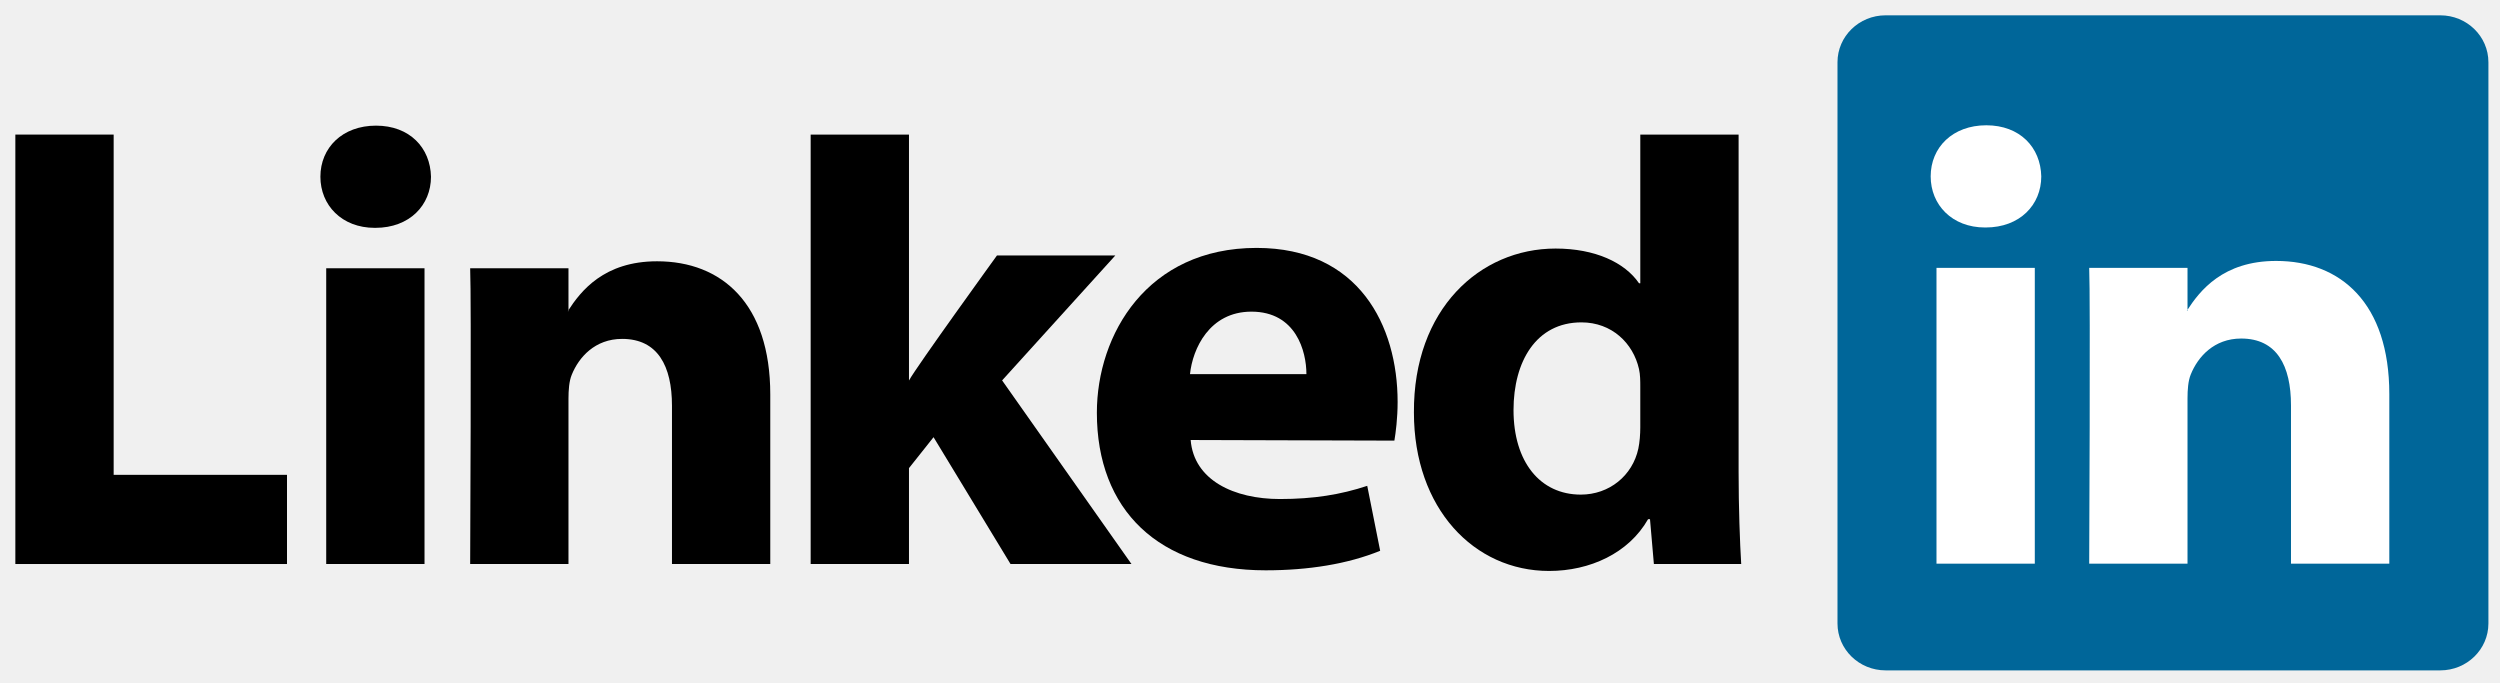
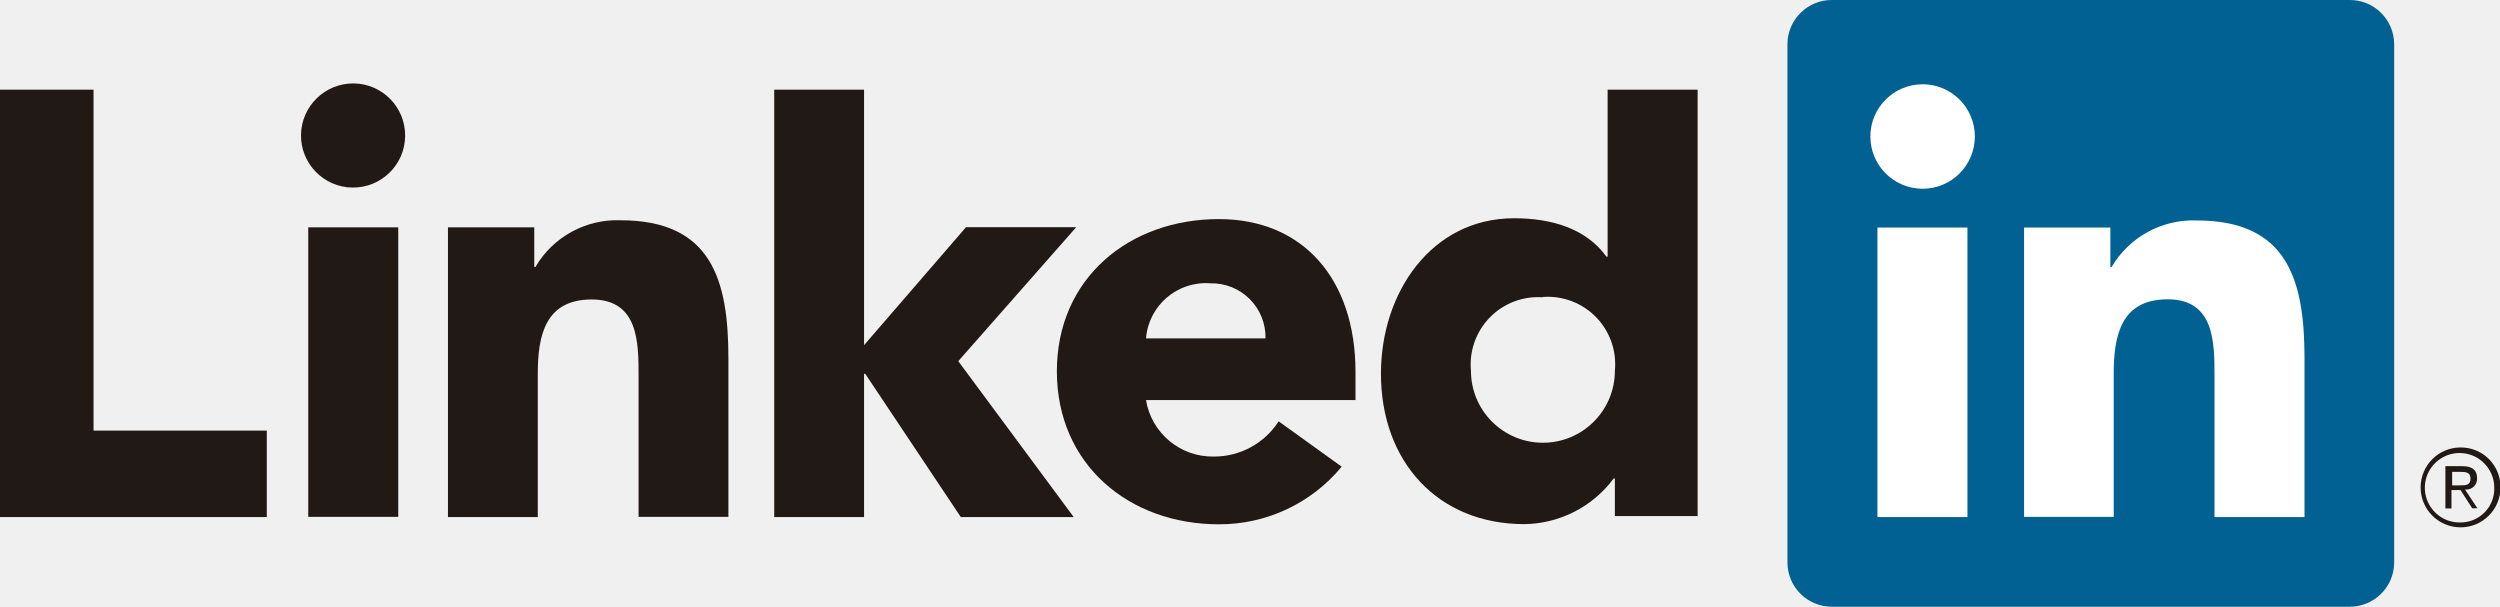
- <svg xmlns="http://www.w3.org/2000/svg" width="291" height="79.46" id="svg3070" version="1.1">
-   <defs id="defs3072" />
-   <g id="layer1" transform="translate(-200.552,-393.9623)">
-     <g transform="matrix(1.018827,0,0,-1.018827,170.5996,498.0329)" id="g3019">
-       <path d="m 239.33,95.036 c 0,2.96 2.46,5.361 5.496,5.361 l 63.376,0 c 3.035,0 5.496,-2.401 5.496,-5.361 l 0,-64.117 c 0,-2.961 -2.461,-5.361 -5.496,-5.361 l -63.376,0 c -3.035,0 -5.496,2.4 -5.496,5.361 l 0,64.117 z" style="fill:#006699;fill-opacity:1;fill-rule:nonzero;stroke:none" id="path14" />
-       <path d="m 31.152,37.709 31.036,0 0,10.189 -19.804,0 0,38.874 -11.231,0 0,-49.063 z" style="fill:#000000;fill-opacity:1;fill-rule:evenodd;stroke:none" id="path16" />
-       <path d="m 77.9,37.709 0,33.793 -11.232,0 0,-33.793 11.232,0 z m -5.616,38.407 c 3.917,0 6.355,2.595 6.355,5.84 -0.073,3.315 -2.438,5.837 -6.28,5.837 -3.843,0 -6.355,-2.522 -6.355,-5.837 0,-3.245 2.438,-5.84 6.207,-5.84 l 0.073,0 z" style="fill:#000000;fill-opacity:1;fill-rule:evenodd;stroke:none" id="path18" />
-       <path d="m 83.115,37.709 11.232,0 0,18.872 c 0,1.01 0.073,2.019 0.37,2.741 0.811,2.017 2.66,4.107 5.763,4.107 4.065,0 5.691,-3.1 5.691,-7.64 l 0,-18.08 11.231,0 0,19.377 c 0,10.38 -5.542,15.21 -12.932,15.21 -6.059,0 -8.72,-3.387 -10.198,-5.694 l 0.075,0 0,4.9 -11.232,0 c 0.147,-3.171 0,-33.793 0,-33.793 z" style="fill:#000000;fill-opacity:1;fill-rule:evenodd;stroke:none" id="path20" />
-       <path d="m 133.249,86.772 -11.233,0 0,-49.063 11.233,0 0,10.956 2.807,3.534 8.794,-14.49 13.818,0 -14.778,20.977 12.932,14.272 -13.523,0 c 0,0 -9.237,-12.769 -10.05,-14.283 l 0,28.097 z" style="fill:#000000;fill-opacity:1;fill-rule:evenodd;stroke:none" id="path22" />
-       <path d="m 188.706,51.805 c 0.147,0.868 0.37,2.533 0.37,4.415 0,8.736 -4.435,17.604 -16.109,17.604 -12.489,0 -18.252,-9.877 -18.252,-18.835 0,-11.08 7.02,-18 19.287,-18 4.877,0 9.384,0.72 13.08,2.234 l -1.478,7.418 c -3.029,-1.005 -6.133,-1.507 -9.975,-1.507 -5.247,0 -9.828,2.153 -10.198,6.743 l 23.277,-0.07 z m -23.351,7.599 c 0.295,2.884 2.217,7.138 7.02,7.138 5.098,0 6.281,-4.543 6.281,-7.138 l -13.301,0 z" style="fill:#000000;fill-opacity:1;fill-rule:evenodd;stroke:none" id="path24" />
-       <path d="m 216.801,86.772 0,-16.984 -0.147,0 c -1.626,2.377 -5.026,3.963 -9.532,3.963 -8.646,0 -16.257,-6.92 -16.184,-18.741 0,-10.958 6.873,-18.094 15.444,-18.094 4.655,0 9.089,2.019 11.306,5.912 l 0.222,0 0.443,-5.119 9.977,0 c -0.148,2.379 -0.297,6.488 -0.297,10.524 l 0,38.539 -11.231,0 z m 0,-33.421 c 0,-0.864 -0.074,-1.73 -0.222,-2.45 -0.664,-3.1 -3.325,-5.262 -6.576,-5.262 -4.656,0 -7.686,3.748 -7.686,9.659 0,5.55 2.587,10.019 7.759,10.019 3.473,0 5.912,-2.378 6.577,-5.333 0.147,-0.65 0.147,-1.371 0.147,-2.019 l 0,-4.614 z" style="fill:#000000;fill-opacity:1;fill-rule:evenodd;stroke:none" id="path26" />
-       <path d="m 261.873,37.749 0,33.794 -11.232,0 0,-33.794 11.232,0 z m -5.616,38.408 c 3.917,0 6.355,2.595 6.355,5.838 -0.073,3.316 -2.438,5.839 -6.281,5.839 -3.842,0 -6.354,-2.523 -6.354,-5.839 0,-3.243 2.438,-5.838 6.207,-5.838 l 0.073,0 z" style="fill:#ffffff;fill-opacity:1;fill-rule:evenodd;stroke:none" id="path28" />
-       <path d="m 268.088,37.749 11.232,0 0,18.872 c 0,1.01 0.073,2.019 0.37,2.741 0.812,2.018 2.66,4.108 5.763,4.108 4.064,0 5.69,-3.099 5.69,-7.642 l 0,-18.079 11.232,0 0,19.377 c 0,10.38 -5.542,15.21 -12.932,15.21 -6.06,0 -8.72,-3.387 -10.198,-5.694 l 0.075,0 0,4.901 -11.232,0 c 0.147,-3.171 0,-33.794 0,-33.794 z" style="fill:#ffffff;fill-opacity:1;fill-rule:evenodd;stroke:none" id="path30" />
-     </g>
-   </g>
+ <svg xmlns="http://www.w3.org/2000/svg" id="Layer_1" data-name="Layer 1" viewBox="0 0 148.34 36">
+   <defs>
+     <style>.cls-1{fill:#211915;}.cls-2{fill:#006192;}.cls-3{fill:#fff;}</style>
+   </defs>
+   <path class="cls-1" d="M146.34,29.05a.64.64,0,0,0,.64-.68c0-.48-.29-.71-.88-.71h-1v2.51h.36V29.08H146l.69,1.08H147l-.74-1.12Zm-.42-.25h-.42V28H146c.27,0,.59,0,.59.4S146.31,28.8,145.92,28.8Z" />
+   <path class="cls-1" d="M146,26.55a2.37,2.37,0,1,0,2.37,2.37A2.35,2.35,0,0,0,146,26.55ZM146,31a2.06,2.06,0,1,1,2-2.06A2,2,0,0,1,146,31Z" />
+   <polygon class="cls-1" points="0 5.32 5.55 5.32 5.55 25.55 15.83 25.55 15.83 30.68 0 30.68 0 5.32" />
+   <path class="cls-1" d="M18.29,13.49h5.34V30.67H18.29ZM21,4.95A3.09,3.09,0,1,1,17.86,8,3.1,3.1,0,0,1,21,4.95" />
+   <polygon class="cls-1" points="45.94 5.32 51.27 5.32 51.27 20.48 57.32 13.48 63.86 13.48 56.86 21.43 63.71 30.68 57.01 30.68 51.34 22.18 51.27 22.18 51.27 30.68 45.94 30.68 45.94 5.32" />
+   <path class="cls-1" d="M26.58,13.49H31.7v2.35h.07a5.61,5.61,0,0,1,5.05-2.77c5.41,0,6.4,3.56,6.4,8.18v9.42H37.89V22.32c0-2,0-4.55-2.78-4.55s-3.2,2.17-3.2,4.41v8.5H26.58Z" />
+   <path class="cls-1" d="M75.09,20.08a3.2,3.2,0,0,0-3.28-3.27A3.56,3.56,0,0,0,68,20.08Zm4.52,7.61a9.4,9.4,0,0,1-7.29,3.42c-5.34,0-9.61-3.56-9.61-9.08S67,13,72.32,13c5,0,8.11,3.56,8.11,9.07v1.67H68a4,4,0,0,0,4,3.35A4.55,4.55,0,0,0,75.87,25Z" />
+   <path class="cls-1" d="M91.55,17.64A4,4,0,0,0,87.28,22a4.27,4.27,0,1,0,8.54,0,4,4,0,0,0-4.27-4.38m9.18,13H95.82V28.39h-.07a6.71,6.71,0,0,1-5.3,2.71c-5.13,0-8.51-3.7-8.51-8.93,0-4.81,3-9.22,7.9-9.22,2.21,0,4.27.6,5.48,2.28h.07V5.32h5.34Z" />
+   <path class="cls-2" d="M139.4,0H108.72a2.63,2.63,0,0,0-2.66,2.6V33.4a2.63,2.63,0,0,0,2.66,2.6H139.4a2.63,2.63,0,0,0,2.66-2.6V2.6A2.63,2.63,0,0,0,139.4,0Z" />
+   <path class="cls-3" d="M111.4,13.5h5.34V30.68H111.4ZM114.08,5a3.1,3.1,0,1,1-3.1,3.1,3.1,3.1,0,0,1,3.1-3.1" />
+   <path class="cls-3" d="M120.1,13.5h5.12v2.35h.07a5.61,5.61,0,0,1,5.05-2.77c5.41,0,6.4,3.56,6.4,8.18v9.42h-5.34V22.32c0-2,0-4.56-2.78-4.56s-3.2,2.17-3.2,4.41v8.5H120.1Z" />
</svg>
